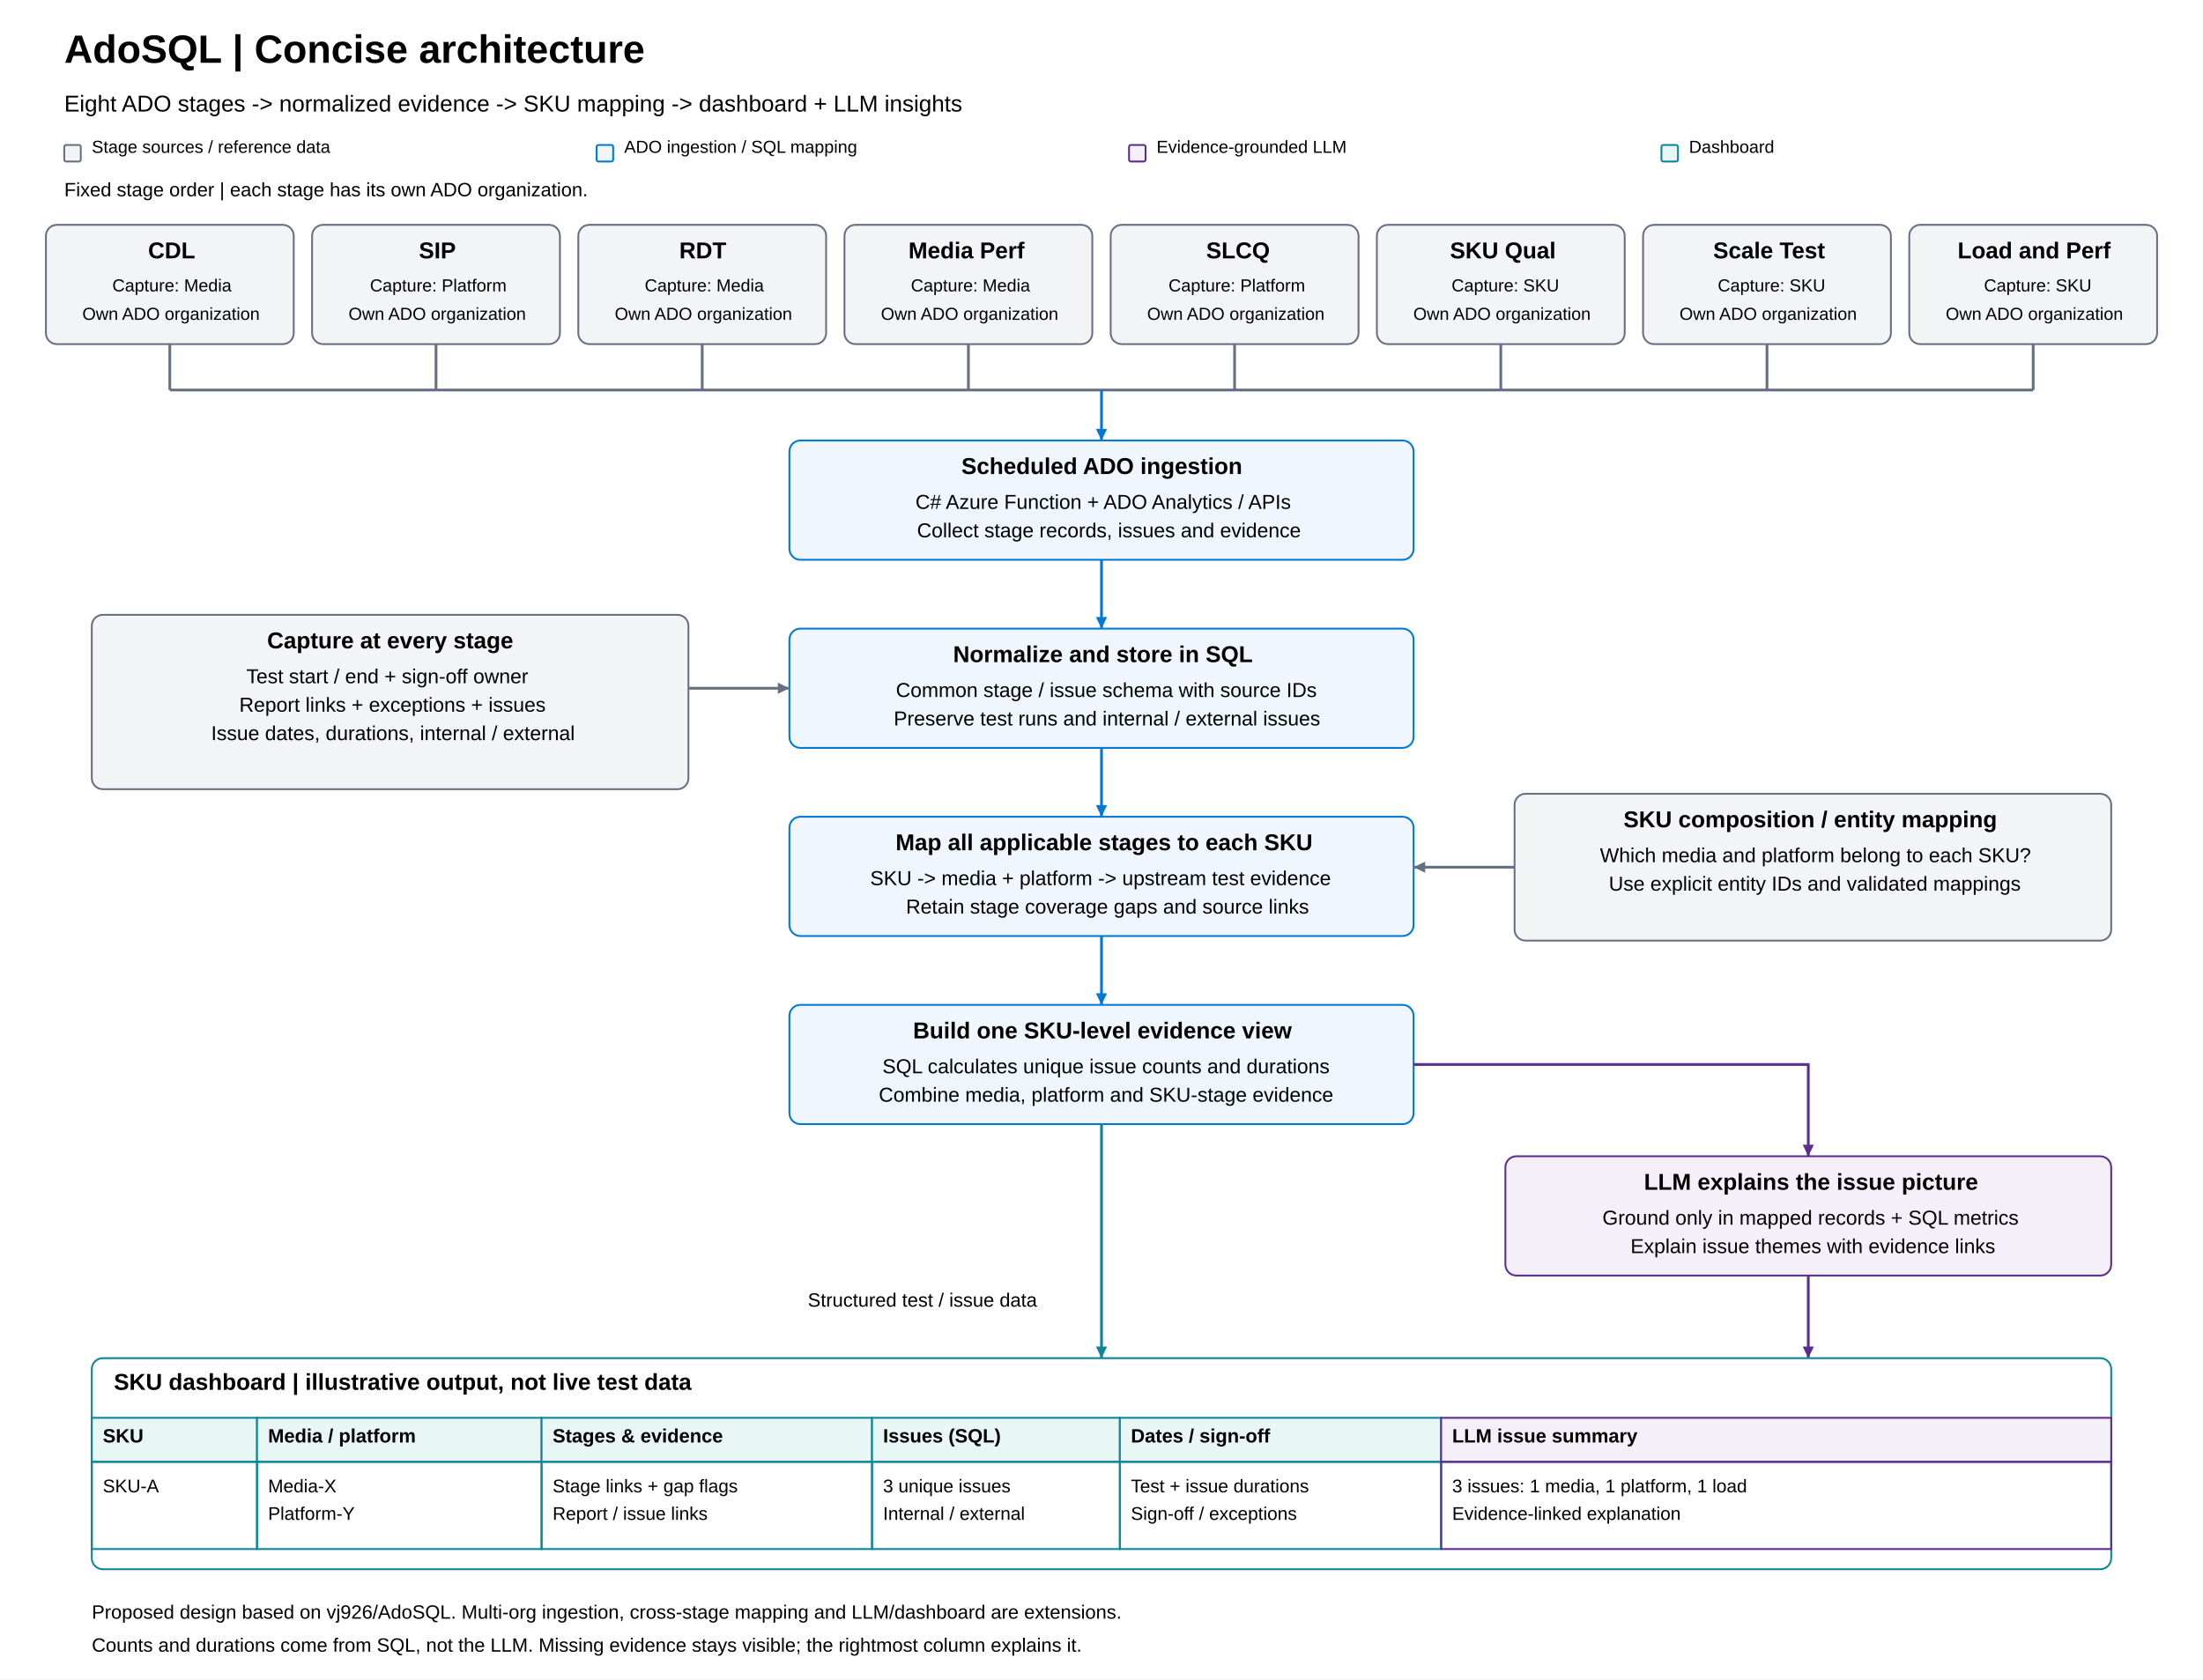
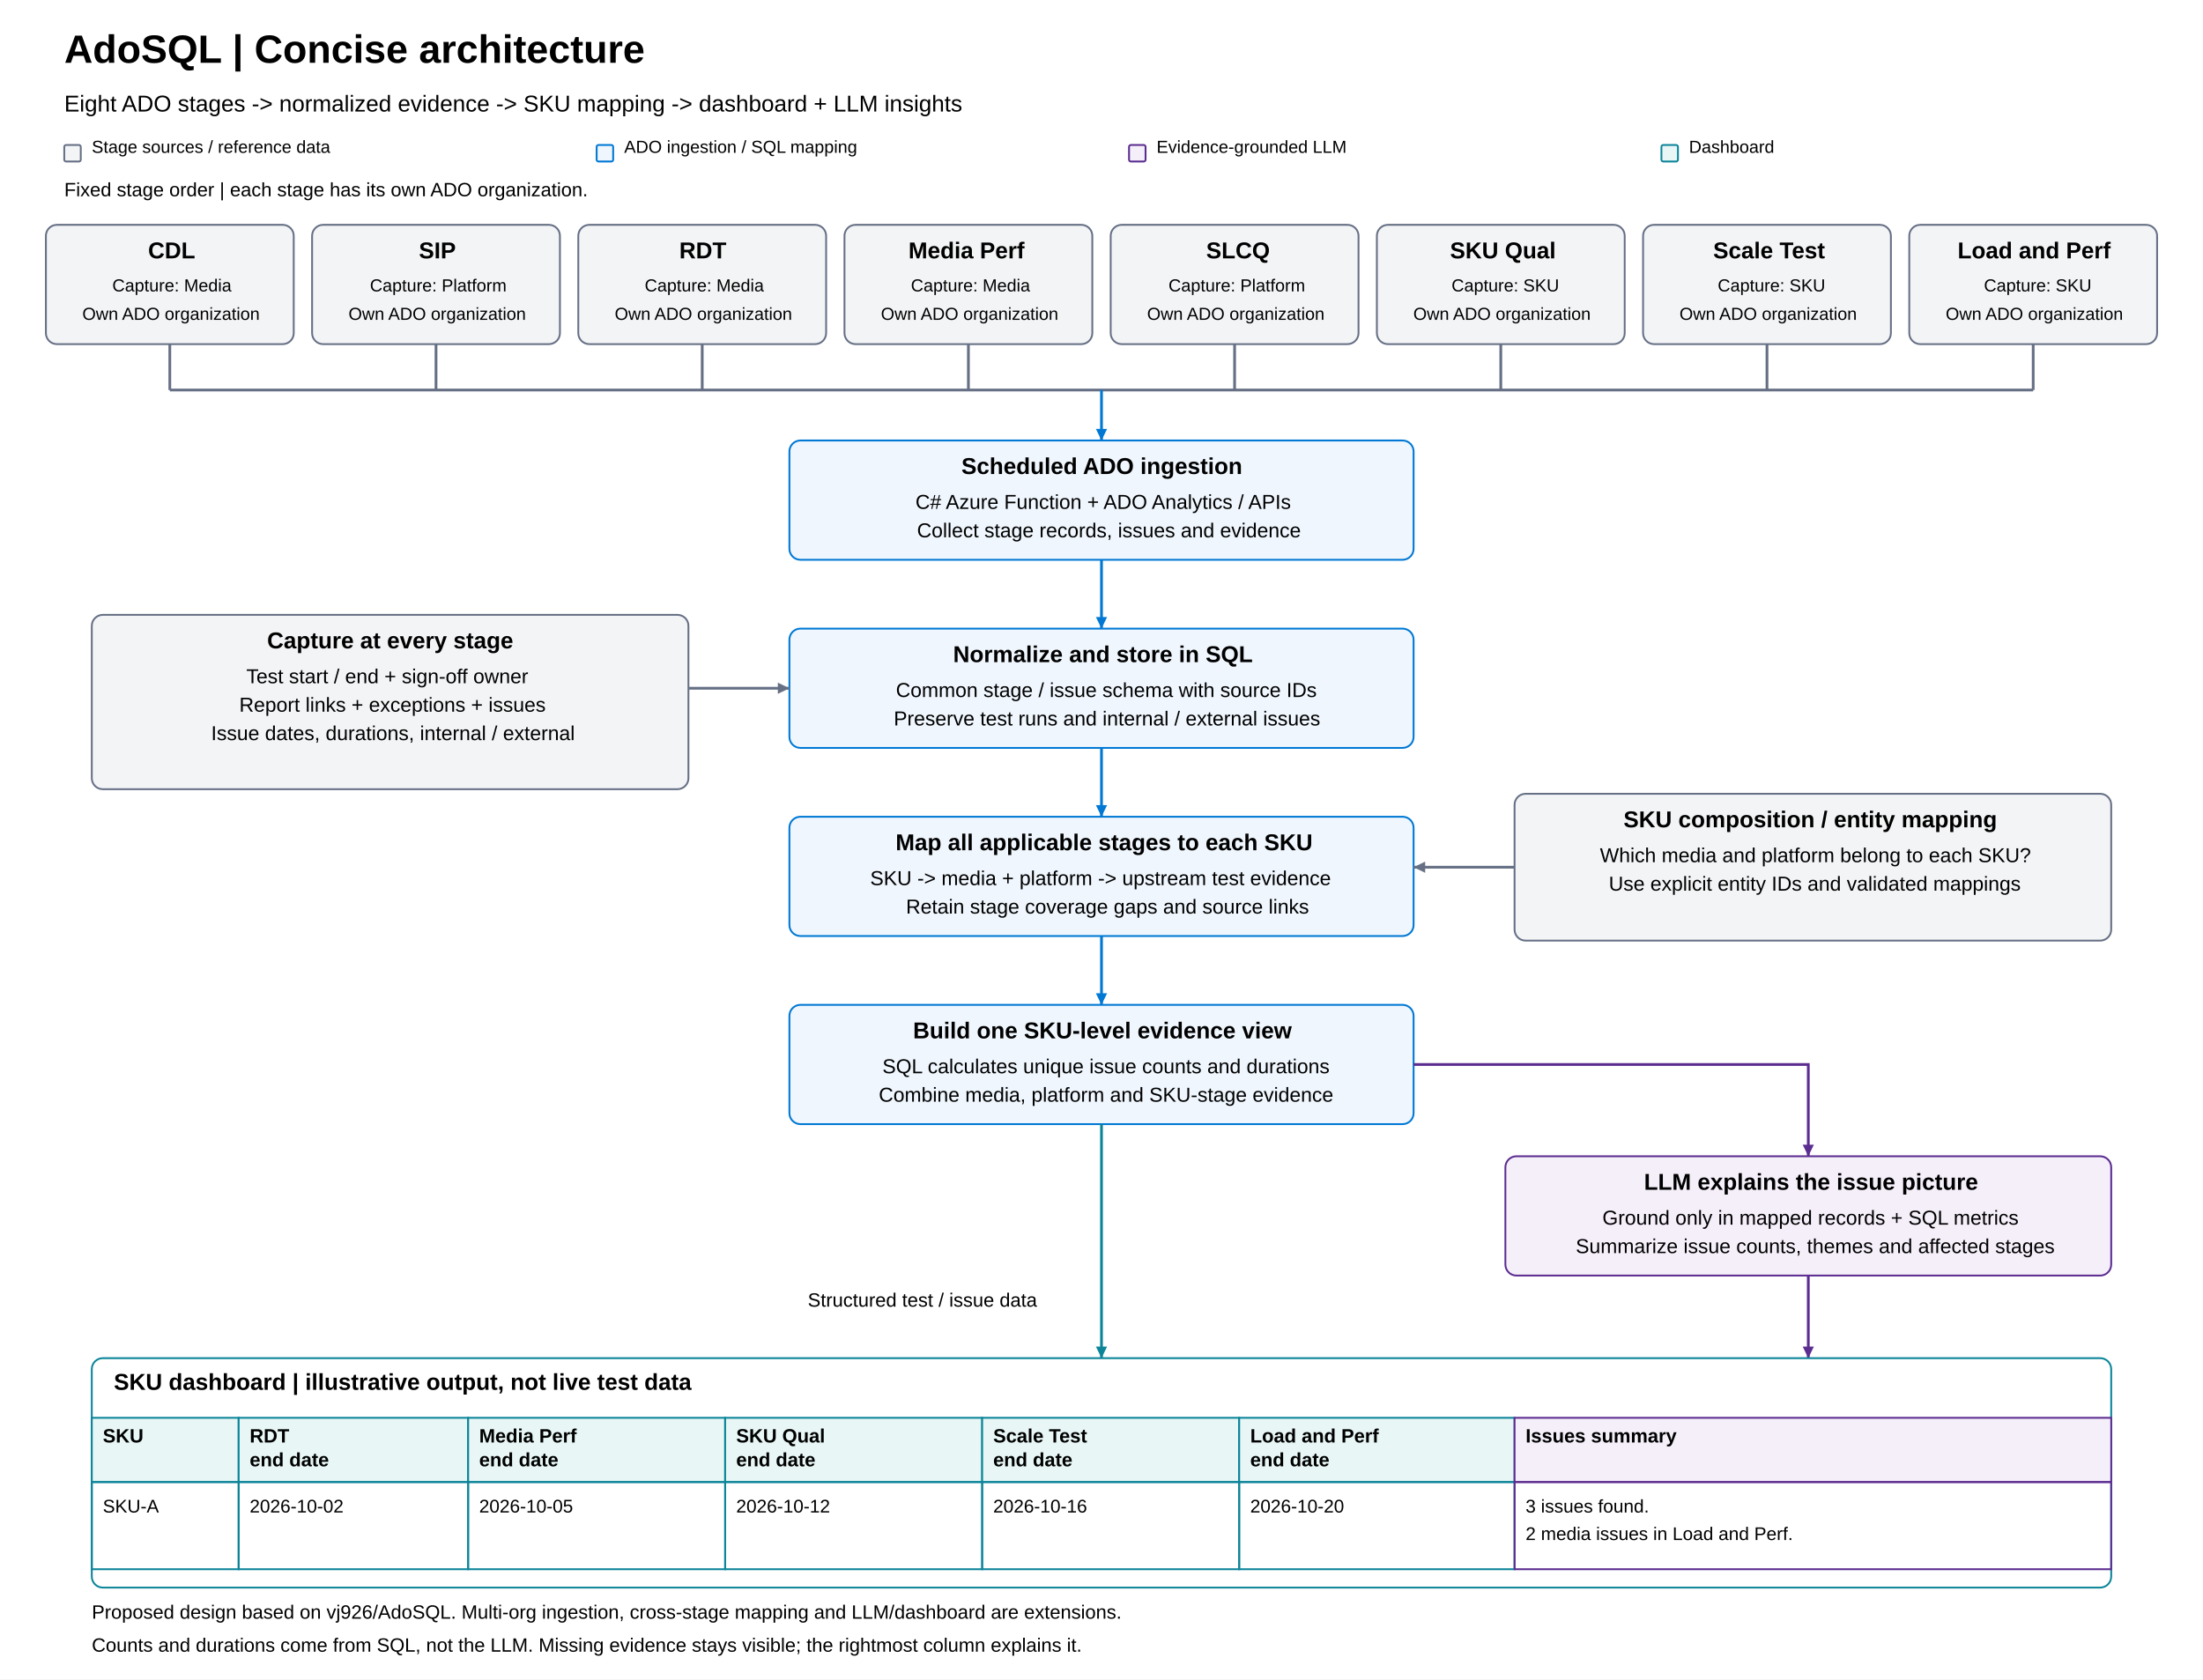
<svg xmlns="http://www.w3.org/2000/svg" width="2400" height="1830" viewBox="0 0 2400 1830">
  <rect width="100%" height="100%" fill="white" />
  <text x="70" y="40" font-family="Segoe UI, Arial, sans-serif" font-size="43" font-weight="700" fill="#000000" dominant-baseline="text-before-edge">AdoSQL | Concise architecture</text>
  <text x="70" y="105" font-family="Segoe UI, Arial, sans-serif" font-size="25" font-weight="400" fill="#000000" dominant-baseline="text-before-edge">Eight ADO stages -&gt; normalized evidence -&gt; SKU mapping -&gt; dashboard + LLM insights</text>
  <rect x="70" y="158" width="18" height="18" rx="2" fill="#F3F4F6" stroke="#667085" stroke-width="2" />
  <text x="100" y="154" font-family="Segoe UI, Arial, sans-serif" font-size="19" font-weight="400" fill="#000000" dominant-baseline="text-before-edge">Stage sources / reference data</text>
  <rect x="650" y="158" width="18" height="18" rx="2" fill="#EFF6FD" stroke="#0078D4" stroke-width="2" />
  <text x="680" y="154" font-family="Segoe UI, Arial, sans-serif" font-size="19" font-weight="400" fill="#000000" dominant-baseline="text-before-edge">ADO ingestion / SQL mapping</text>
  <rect x="1230" y="158" width="18" height="18" rx="2" fill="#F5EFFA" stroke="#5C2D91" stroke-width="2" />
  <text x="1260" y="154" font-family="Segoe UI, Arial, sans-serif" font-size="19" font-weight="400" fill="#000000" dominant-baseline="text-before-edge">Evidence-grounded LLM</text>
  <rect x="1810" y="158" width="18" height="18" rx="2" fill="#E8F6F6" stroke="#0C8599" stroke-width="2" />
  <text x="1840" y="154" font-family="Segoe UI, Arial, sans-serif" font-size="19" font-weight="400" fill="#000000" dominant-baseline="text-before-edge">Dashboard</text>
  <text x="70" y="200" font-family="Segoe UI, Arial, sans-serif" font-size="21" font-weight="400" fill="#000000" dominant-baseline="text-before-edge">Fixed stage order | each stage has its own ADO organization.</text>
  <rect x="50" y="245" width="270" height="130" rx="12" fill="#F3F4F6" stroke="#667085" stroke-width="2" />
  <text x="161.333" y="265" font-family="Segoe UI, Arial, sans-serif" font-size="25" font-weight="700" fill="#000000" dominant-baseline="text-before-edge">CDL</text>
  <text x="122.333" y="305" font-family="Segoe UI, Arial, sans-serif" font-size="19" font-weight="400" fill="#000000" dominant-baseline="text-before-edge">Capture: Media</text>
  <text x="89.667" y="336" font-family="Segoe UI, Arial, sans-serif" font-size="19" font-weight="400" fill="#000000" dominant-baseline="text-before-edge">Own ADO organization</text>
  <polyline points="185,375 185,425" fill="none" stroke="#667085" stroke-width="3" />
  <rect x="340" y="245" width="270" height="130" rx="12" fill="#F3F4F6" stroke="#667085" stroke-width="2" />
  <text x="456.333" y="265" font-family="Segoe UI, Arial, sans-serif" font-size="25" font-weight="700" fill="#000000" dominant-baseline="text-before-edge">SIP</text>
  <text x="403.0" y="305" font-family="Segoe UI, Arial, sans-serif" font-size="19" font-weight="400" fill="#000000" dominant-baseline="text-before-edge">Capture: Platform</text>
  <text x="379.667" y="336" font-family="Segoe UI, Arial, sans-serif" font-size="19" font-weight="400" fill="#000000" dominant-baseline="text-before-edge">Own ADO organization</text>
  <polyline points="475,375 475,425" fill="none" stroke="#667085" stroke-width="3" />
  <rect x="630" y="245" width="270" height="130" rx="12" fill="#F3F4F6" stroke="#667085" stroke-width="2" />
  <text x="740.005" y="265" font-family="Segoe UI, Arial, sans-serif" font-size="25" font-weight="700" fill="#000000" dominant-baseline="text-before-edge">RDT</text>
  <text x="702.333" y="305" font-family="Segoe UI, Arial, sans-serif" font-size="19" font-weight="400" fill="#000000" dominant-baseline="text-before-edge">Capture: Media</text>
  <text x="669.667" y="336" font-family="Segoe UI, Arial, sans-serif" font-size="19" font-weight="400" fill="#000000" dominant-baseline="text-before-edge">Own ADO organization</text>
  <polyline points="765,375 765,425" fill="none" stroke="#667085" stroke-width="3" />
  <rect x="920" y="245" width="270" height="130" rx="12" fill="#F3F4F6" stroke="#667085" stroke-width="2" />
  <text x="989.667" y="265" font-family="Segoe UI, Arial, sans-serif" font-size="25" font-weight="700" fill="#000000" dominant-baseline="text-before-edge">Media Perf</text>
  <text x="992.333" y="305" font-family="Segoe UI, Arial, sans-serif" font-size="19" font-weight="400" fill="#000000" dominant-baseline="text-before-edge">Capture: Media</text>
  <text x="959.667" y="336" font-family="Segoe UI, Arial, sans-serif" font-size="19" font-weight="400" fill="#000000" dominant-baseline="text-before-edge">Own ADO organization</text>
  <polyline points="1055,375 1055,425" fill="none" stroke="#667085" stroke-width="3" />
  <rect x="1210" y="245" width="270" height="130" rx="12" fill="#F3F4F6" stroke="#667085" stroke-width="2" />
  <text x="1314.01" y="265" font-family="Segoe UI, Arial, sans-serif" font-size="25" font-weight="700" fill="#000000" dominant-baseline="text-before-edge">SLCQ</text>
  <text x="1273.0" y="305" font-family="Segoe UI, Arial, sans-serif" font-size="19" font-weight="400" fill="#000000" dominant-baseline="text-before-edge">Capture: Platform</text>
  <text x="1249.667" y="336" font-family="Segoe UI, Arial, sans-serif" font-size="19" font-weight="400" fill="#000000" dominant-baseline="text-before-edge">Own ADO organization</text>
  <polyline points="1345,375 1345,425" fill="none" stroke="#667085" stroke-width="3" />
  <rect x="1500" y="245" width="270" height="130" rx="12" fill="#F3F4F6" stroke="#667085" stroke-width="2" />
  <text x="1579.667" y="265" font-family="Segoe UI, Arial, sans-serif" font-size="25" font-weight="700" fill="#000000" dominant-baseline="text-before-edge">SKU Qual</text>
  <text x="1581.333" y="305" font-family="Segoe UI, Arial, sans-serif" font-size="19" font-weight="400" fill="#000000" dominant-baseline="text-before-edge">Capture: SKU</text>
  <text x="1539.667" y="336" font-family="Segoe UI, Arial, sans-serif" font-size="19" font-weight="400" fill="#000000" dominant-baseline="text-before-edge">Own ADO organization</text>
  <polyline points="1635,375 1635,425" fill="none" stroke="#667085" stroke-width="3" />
  <rect x="1790" y="245" width="270" height="130" rx="12" fill="#F3F4F6" stroke="#667085" stroke-width="2" />
  <text x="1866.349" y="265" font-family="Segoe UI, Arial, sans-serif" font-size="25" font-weight="700" fill="#000000" dominant-baseline="text-before-edge">Scale Test</text>
  <text x="1871.333" y="305" font-family="Segoe UI, Arial, sans-serif" font-size="19" font-weight="400" fill="#000000" dominant-baseline="text-before-edge">Capture: SKU</text>
  <text x="1829.667" y="336" font-family="Segoe UI, Arial, sans-serif" font-size="19" font-weight="400" fill="#000000" dominant-baseline="text-before-edge">Own ADO organization</text>
  <polyline points="1925,375 1925,425" fill="none" stroke="#667085" stroke-width="3" />
  <rect x="2080" y="245" width="270" height="130" rx="12" fill="#F3F4F6" stroke="#667085" stroke-width="2" />
  <text x="2132.667" y="265" font-family="Segoe UI, Arial, sans-serif" font-size="25" font-weight="700" fill="#000000" dominant-baseline="text-before-edge">Load and Perf</text>
  <text x="2161.333" y="305" font-family="Segoe UI, Arial, sans-serif" font-size="19" font-weight="400" fill="#000000" dominant-baseline="text-before-edge">Capture: SKU</text>
  <text x="2119.667" y="336" font-family="Segoe UI, Arial, sans-serif" font-size="19" font-weight="400" fill="#000000" dominant-baseline="text-before-edge">Own ADO organization</text>
  <polyline points="2215,375 2215,425" fill="none" stroke="#667085" stroke-width="3" />
  <polyline points="185,425 2215,425" fill="none" stroke="#667085" stroke-width="3" />
  <polyline points="1200,425 1200,480" fill="none" stroke="#0078D4" stroke-width="3" />
  <polygon points="1200,480 1193.91,467.394 1206.09,467.394" fill="#0078D4" />
  <rect x="860" y="480" width="680" height="130" rx="12" fill="#EFF6FD" stroke="#0078D4" stroke-width="2" />
  <text x="1047.333" y="500" font-family="Segoe UI, Arial, sans-serif" font-size="25" font-weight="700" fill="#000000" dominant-baseline="text-before-edge">Scheduled ADO ingestion</text>
  <text x="997.333" y="540" font-family="Segoe UI, Arial, sans-serif" font-size="22" font-weight="400" fill="#000000" dominant-baseline="text-before-edge">C# Azure Function + ADO Analytics / APIs</text>
  <text x="999.0" y="571" font-family="Segoe UI, Arial, sans-serif" font-size="22" font-weight="400" fill="#000000" dominant-baseline="text-before-edge">Collect stage records, issues and evidence</text>
  <polyline points="1200,610 1200,685" fill="none" stroke="#0078D4" stroke-width="3" />
  <polygon points="1200,685 1193.91,672.394 1206.09,672.394" fill="#0078D4" />
  <rect x="860" y="685" width="680" height="130" rx="12" fill="#EFF6FD" stroke="#0078D4" stroke-width="2" />
  <text x="1038.333" y="705" font-family="Segoe UI, Arial, sans-serif" font-size="25" font-weight="700" fill="#000000" dominant-baseline="text-before-edge">Normalize and store in SQL</text>
  <text x="976.0" y="745" font-family="Segoe UI, Arial, sans-serif" font-size="22" font-weight="400" fill="#000000" dominant-baseline="text-before-edge">Common stage / issue schema with source IDs</text>
  <text x="973.661" y="776" font-family="Segoe UI, Arial, sans-serif" font-size="22" font-weight="400" fill="#000000" dominant-baseline="text-before-edge">Preserve test runs and internal / external issues</text>
  <rect x="100" y="670" width="650" height="190" rx="12" fill="#F3F4F6" stroke="#667085" stroke-width="2" />
  <text x="290.99" y="690" font-family="Segoe UI, Arial, sans-serif" font-size="25" font-weight="700" fill="#000000" dominant-baseline="text-before-edge">Capture at every stage</text>
  <text x="268.349" y="730" font-family="Segoe UI, Arial, sans-serif" font-size="22" font-weight="400" fill="#000000" dominant-baseline="text-before-edge">Test start / end + sign-off owner</text>
  <text x="260.667" y="761" font-family="Segoe UI, Arial, sans-serif" font-size="22" font-weight="400" fill="#000000" dominant-baseline="text-before-edge">Report links + exceptions + issues</text>
  <text x="230.0" y="792" font-family="Segoe UI, Arial, sans-serif" font-size="22" font-weight="400" fill="#000000" dominant-baseline="text-before-edge">Issue dates, durations, internal / external</text>
  <polyline points="750,750 860,750" fill="none" stroke="#667085" stroke-width="3" />
  <polygon points="860,750 847.394,756.09 847.394,743.91" fill="#667085" />
  <polyline points="1200,815 1200,890" fill="none" stroke="#0078D4" stroke-width="3" />
  <polygon points="1200,890 1193.91,877.394 1206.09,877.394" fill="#0078D4" />
  <rect x="860" y="890" width="680" height="130" rx="12" fill="#EFF6FD" stroke="#0078D4" stroke-width="2" />
  <text x="975.667" y="910" font-family="Segoe UI, Arial, sans-serif" font-size="25" font-weight="700" fill="#000000" dominant-baseline="text-before-edge">Map all applicable stages to each SKU</text>
  <text x="948.0" y="950" font-family="Segoe UI, Arial, sans-serif" font-size="22" font-weight="400" fill="#000000" dominant-baseline="text-before-edge">SKU -&gt; media + platform -&gt; upstream test evidence</text>
  <text x="987.005" y="981" font-family="Segoe UI, Arial, sans-serif" font-size="22" font-weight="400" fill="#000000" dominant-baseline="text-before-edge">Retain stage coverage gaps and source links</text>
  <rect x="1650" y="865" width="650" height="160" rx="12" fill="#F3F4F6" stroke="#667085" stroke-width="2" />
  <text x="1768.667" y="885" font-family="Segoe UI, Arial, sans-serif" font-size="25" font-weight="700" fill="#000000" dominant-baseline="text-before-edge">SKU composition / entity mapping</text>
  <text x="1743.0" y="925" font-family="Segoe UI, Arial, sans-serif" font-size="22" font-weight="400" fill="#000000" dominant-baseline="text-before-edge">Which media and platform belong to each SKU?</text>
  <text x="1752.672" y="956" font-family="Segoe UI, Arial, sans-serif" font-size="22" font-weight="400" fill="#000000" dominant-baseline="text-before-edge">Use explicit entity IDs and validated mappings</text>
  <polyline points="1650,945 1540,945" fill="none" stroke="#667085" stroke-width="3" />
  <polygon points="1540,945 1552.606,938.91 1552.606,951.09" fill="#667085" />
  <polyline points="1200,1020 1200,1095" fill="none" stroke="#0078D4" stroke-width="3" />
  <polygon points="1200,1095 1193.91,1082.394 1206.09,1082.394" fill="#0078D4" />
  <rect x="860" y="1095" width="680" height="130" rx="12" fill="#EFF6FD" stroke="#0078D4" stroke-width="2" />
  <text x="994.667" y="1115" font-family="Segoe UI, Arial, sans-serif" font-size="25" font-weight="700" fill="#000000" dominant-baseline="text-before-edge">Build one SKU-level evidence view</text>
  <text x="961.333" y="1155" font-family="Segoe UI, Arial, sans-serif" font-size="22" font-weight="400" fill="#000000" dominant-baseline="text-before-edge">SQL calculates unique issue counts and durations</text>
  <text x="957.333" y="1186" font-family="Segoe UI, Arial, sans-serif" font-size="22" font-weight="400" fill="#000000" dominant-baseline="text-before-edge">Combine media, platform and SKU-stage evidence</text>
  <polyline points="1540,1160 1970,1160 1970,1260" fill="none" stroke="#5C2D91" stroke-width="3" />
  <polygon points="1970,1260 1963.91,1247.394 1976.09,1247.394" fill="#5C2D91" />
  <rect x="1640" y="1260" width="660" height="130" rx="12" fill="#F5EFFA" stroke="#5C2D91" stroke-width="2" />
  <text x="1791.0" y="1280" font-family="Segoe UI, Arial, sans-serif" font-size="25" font-weight="700" fill="#000000" dominant-baseline="text-before-edge">LLM explains the issue picture</text>
  <text x="1745.667" y="1320" font-family="Segoe UI, Arial, sans-serif" font-size="22" font-weight="400" fill="#000000" dominant-baseline="text-before-edge">Ground only in mapped records + SQL metrics</text>
-   <text x="1776.333" y="1351" font-family="Segoe UI, Arial, sans-serif" font-size="22" font-weight="400" fill="#000000" dominant-baseline="text-before-edge">Explain issue themes with evidence links</text>
+   <text x="1716.667" y="1351" font-family="Segoe UI, Arial, sans-serif" font-size="22" font-weight="400" fill="#000000" dominant-baseline="text-before-edge">Summarize issue counts, themes and affected stages</text>
  <polyline points="1200,1225 1200,1480" fill="none" stroke="#0C8599" stroke-width="3" />
  <polygon points="1200,1480 1193.91,1467.394 1206.09,1467.394" fill="#0C8599" />
  <text x="880" y="1410" font-family="Segoe UI, Arial, sans-serif" font-size="21" font-weight="400" fill="#000000" dominant-baseline="text-before-edge">Structured test / issue data</text>
  <polyline points="1970,1390 1970,1480" fill="none" stroke="#5C2D91" stroke-width="3" />
  <polygon points="1970,1480 1963.91,1467.394 1976.09,1467.394" fill="#5C2D91" />
-   <rect x="100" y="1480" width="2200" height="230" rx="12" fill="none" stroke="#0C8599" stroke-width="2" />
+   <rect x="100" y="1480" width="2200" height="250" rx="12" fill="none" stroke="#0C8599" stroke-width="2" />
  <text x="124" y="1498" font-family="Segoe UI, Arial, sans-serif" font-size="25" font-weight="700" fill="#000000" dominant-baseline="text-before-edge">SKU dashboard | illustrative output, not live test data</text>
-   <rect x="100" y="1545" width="180" height="48" rx="0" fill="#E8F6F6" stroke="#0C8599" stroke-width="2" />
-   <rect x="100" y="1593" width="180" height="95" rx="0" fill="none" stroke="#0C8599" stroke-width="2" />
+   <rect x="100" y="1545" width="160" height="70" rx="0" fill="#E8F6F6" stroke="#0C8599" stroke-width="2" />
+   <rect x="100" y="1615" width="160" height="95" rx="0" fill="none" stroke="#0C8599" stroke-width="2" />
  <text x="112" y="1558" font-family="Segoe UI, Arial, sans-serif" font-size="21" font-weight="700" fill="#000000" dominant-baseline="text-before-edge">SKU</text>
-   <text x="112" y="1613" font-family="Segoe UI, Arial, sans-serif" font-size="20" font-weight="400" fill="#000000" dominant-baseline="text-before-edge">SKU-A</text>
-   <rect x="280" y="1545" width="310" height="48" rx="0" fill="#E8F6F6" stroke="#0C8599" stroke-width="2" />
-   <rect x="280" y="1593" width="310" height="95" rx="0" fill="none" stroke="#0C8599" stroke-width="2" />
-   <text x="292" y="1558" font-family="Segoe UI, Arial, sans-serif" font-size="21" font-weight="700" fill="#000000" dominant-baseline="text-before-edge">Media / platform</text>
-   <text x="292" y="1613" font-family="Segoe UI, Arial, sans-serif" font-size="20" font-weight="400" fill="#000000" dominant-baseline="text-before-edge">Media-X</text>
-   <text x="292" y="1643" font-family="Segoe UI, Arial, sans-serif" font-size="20" font-weight="400" fill="#000000" dominant-baseline="text-before-edge">Platform-Y</text>
-   <rect x="590" y="1545" width="360" height="48" rx="0" fill="#E8F6F6" stroke="#0C8599" stroke-width="2" />
-   <rect x="590" y="1593" width="360" height="95" rx="0" fill="none" stroke="#0C8599" stroke-width="2" />
-   <text x="602" y="1558" font-family="Segoe UI, Arial, sans-serif" font-size="21" font-weight="700" fill="#000000" dominant-baseline="text-before-edge">Stages &amp; evidence</text>
-   <text x="602" y="1613" font-family="Segoe UI, Arial, sans-serif" font-size="20" font-weight="400" fill="#000000" dominant-baseline="text-before-edge">Stage links + gap flags</text>
-   <text x="602" y="1643" font-family="Segoe UI, Arial, sans-serif" font-size="20" font-weight="400" fill="#000000" dominant-baseline="text-before-edge">Report / issue links</text>
-   <rect x="950" y="1545" width="270" height="48" rx="0" fill="#E8F6F6" stroke="#0C8599" stroke-width="2" />
-   <rect x="950" y="1593" width="270" height="95" rx="0" fill="none" stroke="#0C8599" stroke-width="2" />
-   <text x="962" y="1558" font-family="Segoe UI, Arial, sans-serif" font-size="21" font-weight="700" fill="#000000" dominant-baseline="text-before-edge">Issues (SQL)</text>
-   <text x="962" y="1613" font-family="Segoe UI, Arial, sans-serif" font-size="20" font-weight="400" fill="#000000" dominant-baseline="text-before-edge">3 unique issues</text>
-   <text x="962" y="1643" font-family="Segoe UI, Arial, sans-serif" font-size="20" font-weight="400" fill="#000000" dominant-baseline="text-before-edge">Internal / external</text>
-   <rect x="1220" y="1545" width="350" height="48" rx="0" fill="#E8F6F6" stroke="#0C8599" stroke-width="2" />
-   <rect x="1220" y="1593" width="350" height="95" rx="0" fill="none" stroke="#0C8599" stroke-width="2" />
-   <text x="1232" y="1558" font-family="Segoe UI, Arial, sans-serif" font-size="21" font-weight="700" fill="#000000" dominant-baseline="text-before-edge">Dates / sign-off</text>
-   <text x="1232" y="1613" font-family="Segoe UI, Arial, sans-serif" font-size="20" font-weight="400" fill="#000000" dominant-baseline="text-before-edge">Test + issue durations</text>
-   <text x="1232" y="1643" font-family="Segoe UI, Arial, sans-serif" font-size="20" font-weight="400" fill="#000000" dominant-baseline="text-before-edge">Sign-off / exceptions</text>
-   <rect x="1570" y="1545" width="730" height="48" rx="0" fill="#F5EFFA" stroke="#5C2D91" stroke-width="2" />
-   <rect x="1570" y="1593" width="730" height="95" rx="0" fill="none" stroke="#5C2D91" stroke-width="2" />
-   <text x="1582" y="1558" font-family="Segoe UI, Arial, sans-serif" font-size="21" font-weight="700" fill="#000000" dominant-baseline="text-before-edge">LLM issue summary</text>
-   <text x="1582" y="1613" font-family="Segoe UI, Arial, sans-serif" font-size="20" font-weight="400" fill="#000000" dominant-baseline="text-before-edge">3 issues: 1 media, 1 platform, 1 load</text>
-   <text x="1582" y="1643" font-family="Segoe UI, Arial, sans-serif" font-size="20" font-weight="400" fill="#000000" dominant-baseline="text-before-edge">Evidence-linked explanation</text>
+   <text x="112" y="1635" font-family="Segoe UI, Arial, sans-serif" font-size="20" font-weight="400" fill="#000000" dominant-baseline="text-before-edge">SKU-A</text>
+   <rect x="260" y="1545" width="250" height="70" rx="0" fill="#E8F6F6" stroke="#0C8599" stroke-width="2" />
+   <rect x="260" y="1615" width="250" height="95" rx="0" fill="none" stroke="#0C8599" stroke-width="2" />
+   <text x="272" y="1558" font-family="Segoe UI, Arial, sans-serif" font-size="21" font-weight="700" fill="#000000" dominant-baseline="text-before-edge">RDT</text>
+   <text x="272" y="1584" font-family="Segoe UI, Arial, sans-serif" font-size="21" font-weight="700" fill="#000000" dominant-baseline="text-before-edge">end date</text>
+   <text x="272" y="1635" font-family="Segoe UI, Arial, sans-serif" font-size="20" font-weight="400" fill="#000000" dominant-baseline="text-before-edge">2026-10-02</text>
+   <rect x="510" y="1545" width="280" height="70" rx="0" fill="#E8F6F6" stroke="#0C8599" stroke-width="2" />
+   <rect x="510" y="1615" width="280" height="95" rx="0" fill="none" stroke="#0C8599" stroke-width="2" />
+   <text x="522" y="1558" font-family="Segoe UI, Arial, sans-serif" font-size="21" font-weight="700" fill="#000000" dominant-baseline="text-before-edge">Media Perf</text>
+   <text x="522" y="1584" font-family="Segoe UI, Arial, sans-serif" font-size="21" font-weight="700" fill="#000000" dominant-baseline="text-before-edge">end date</text>
+   <text x="522" y="1635" font-family="Segoe UI, Arial, sans-serif" font-size="20" font-weight="400" fill="#000000" dominant-baseline="text-before-edge">2026-10-05</text>
+   <rect x="790" y="1545" width="280" height="70" rx="0" fill="#E8F6F6" stroke="#0C8599" stroke-width="2" />
+   <rect x="790" y="1615" width="280" height="95" rx="0" fill="none" stroke="#0C8599" stroke-width="2" />
+   <text x="802" y="1558" font-family="Segoe UI, Arial, sans-serif" font-size="21" font-weight="700" fill="#000000" dominant-baseline="text-before-edge">SKU Qual</text>
+   <text x="802" y="1584" font-family="Segoe UI, Arial, sans-serif" font-size="21" font-weight="700" fill="#000000" dominant-baseline="text-before-edge">end date</text>
+   <text x="802" y="1635" font-family="Segoe UI, Arial, sans-serif" font-size="20" font-weight="400" fill="#000000" dominant-baseline="text-before-edge">2026-10-12</text>
+   <rect x="1070" y="1545" width="280" height="70" rx="0" fill="#E8F6F6" stroke="#0C8599" stroke-width="2" />
+   <rect x="1070" y="1615" width="280" height="95" rx="0" fill="none" stroke="#0C8599" stroke-width="2" />
+   <text x="1082" y="1558" font-family="Segoe UI, Arial, sans-serif" font-size="21" font-weight="700" fill="#000000" dominant-baseline="text-before-edge">Scale Test</text>
+   <text x="1082" y="1584" font-family="Segoe UI, Arial, sans-serif" font-size="21" font-weight="700" fill="#000000" dominant-baseline="text-before-edge">end date</text>
+   <text x="1082" y="1635" font-family="Segoe UI, Arial, sans-serif" font-size="20" font-weight="400" fill="#000000" dominant-baseline="text-before-edge">2026-10-16</text>
+   <rect x="1350" y="1545" width="300" height="70" rx="0" fill="#E8F6F6" stroke="#0C8599" stroke-width="2" />
+   <rect x="1350" y="1615" width="300" height="95" rx="0" fill="none" stroke="#0C8599" stroke-width="2" />
+   <text x="1362" y="1558" font-family="Segoe UI, Arial, sans-serif" font-size="21" font-weight="700" fill="#000000" dominant-baseline="text-before-edge">Load and Perf</text>
+   <text x="1362" y="1584" font-family="Segoe UI, Arial, sans-serif" font-size="21" font-weight="700" fill="#000000" dominant-baseline="text-before-edge">end date</text>
+   <text x="1362" y="1635" font-family="Segoe UI, Arial, sans-serif" font-size="20" font-weight="400" fill="#000000" dominant-baseline="text-before-edge">2026-10-20</text>
+   <rect x="1650" y="1545" width="650" height="70" rx="0" fill="#F5EFFA" stroke="#5C2D91" stroke-width="2" />
+   <rect x="1650" y="1615" width="650" height="95" rx="0" fill="none" stroke="#5C2D91" stroke-width="2" />
+   <text x="1662" y="1558" font-family="Segoe UI, Arial, sans-serif" font-size="21" font-weight="700" fill="#000000" dominant-baseline="text-before-edge">Issues summary</text>
+   <text x="1662" y="1635" font-family="Segoe UI, Arial, sans-serif" font-size="20" font-weight="400" fill="#000000" dominant-baseline="text-before-edge">3 issues found.</text>
+   <text x="1662" y="1665" font-family="Segoe UI, Arial, sans-serif" font-size="20" font-weight="400" fill="#000000" dominant-baseline="text-before-edge">2 media issues in Load and Perf.</text>
  <text x="100" y="1750" font-family="Segoe UI, Arial, sans-serif" font-size="21" font-weight="400" fill="#000000" dominant-baseline="text-before-edge">Proposed design based on vj926/AdoSQL. Multi-org ingestion, cross-stage mapping and LLM/dashboard are extensions.</text>
  <text x="100" y="1786" font-family="Segoe UI, Arial, sans-serif" font-size="21" font-weight="400" fill="#000000" dominant-baseline="text-before-edge">Counts and durations come from SQL, not the LLM. Missing evidence stays visible; the rightmost column explains it.</text>
</svg>
